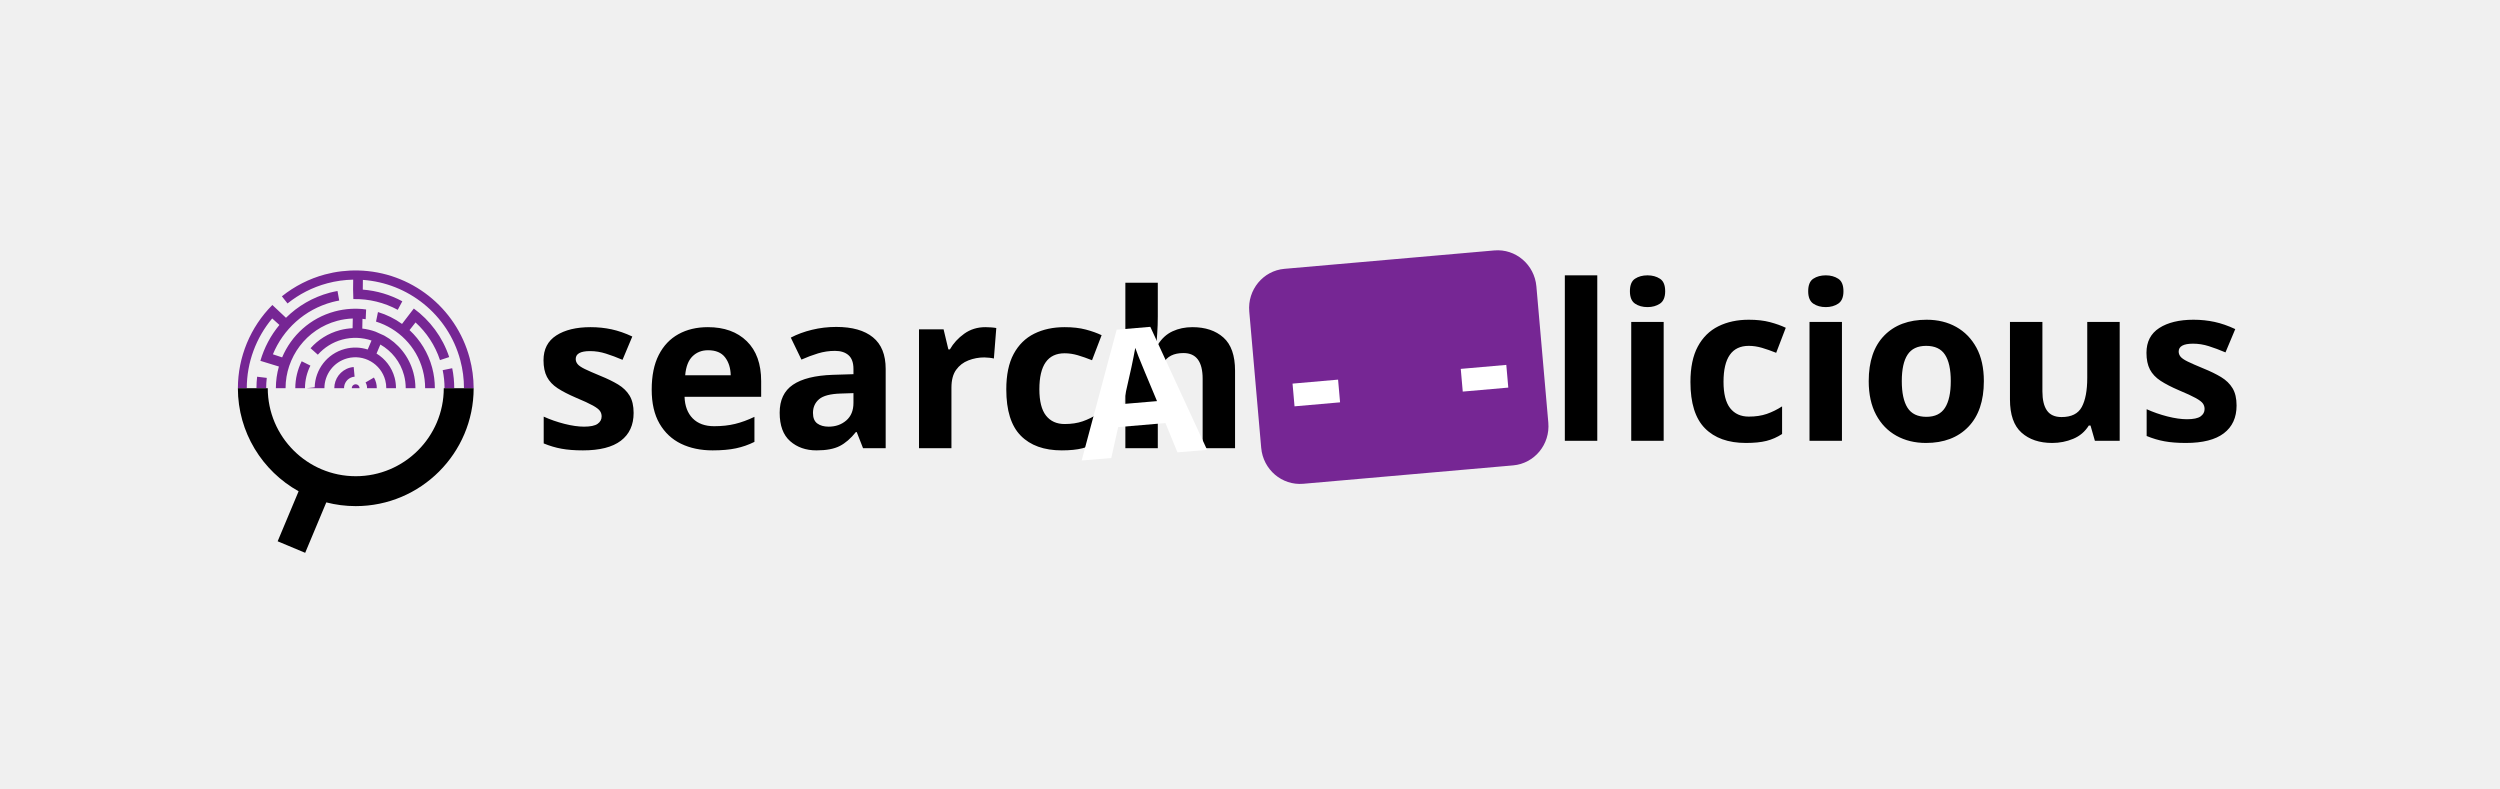
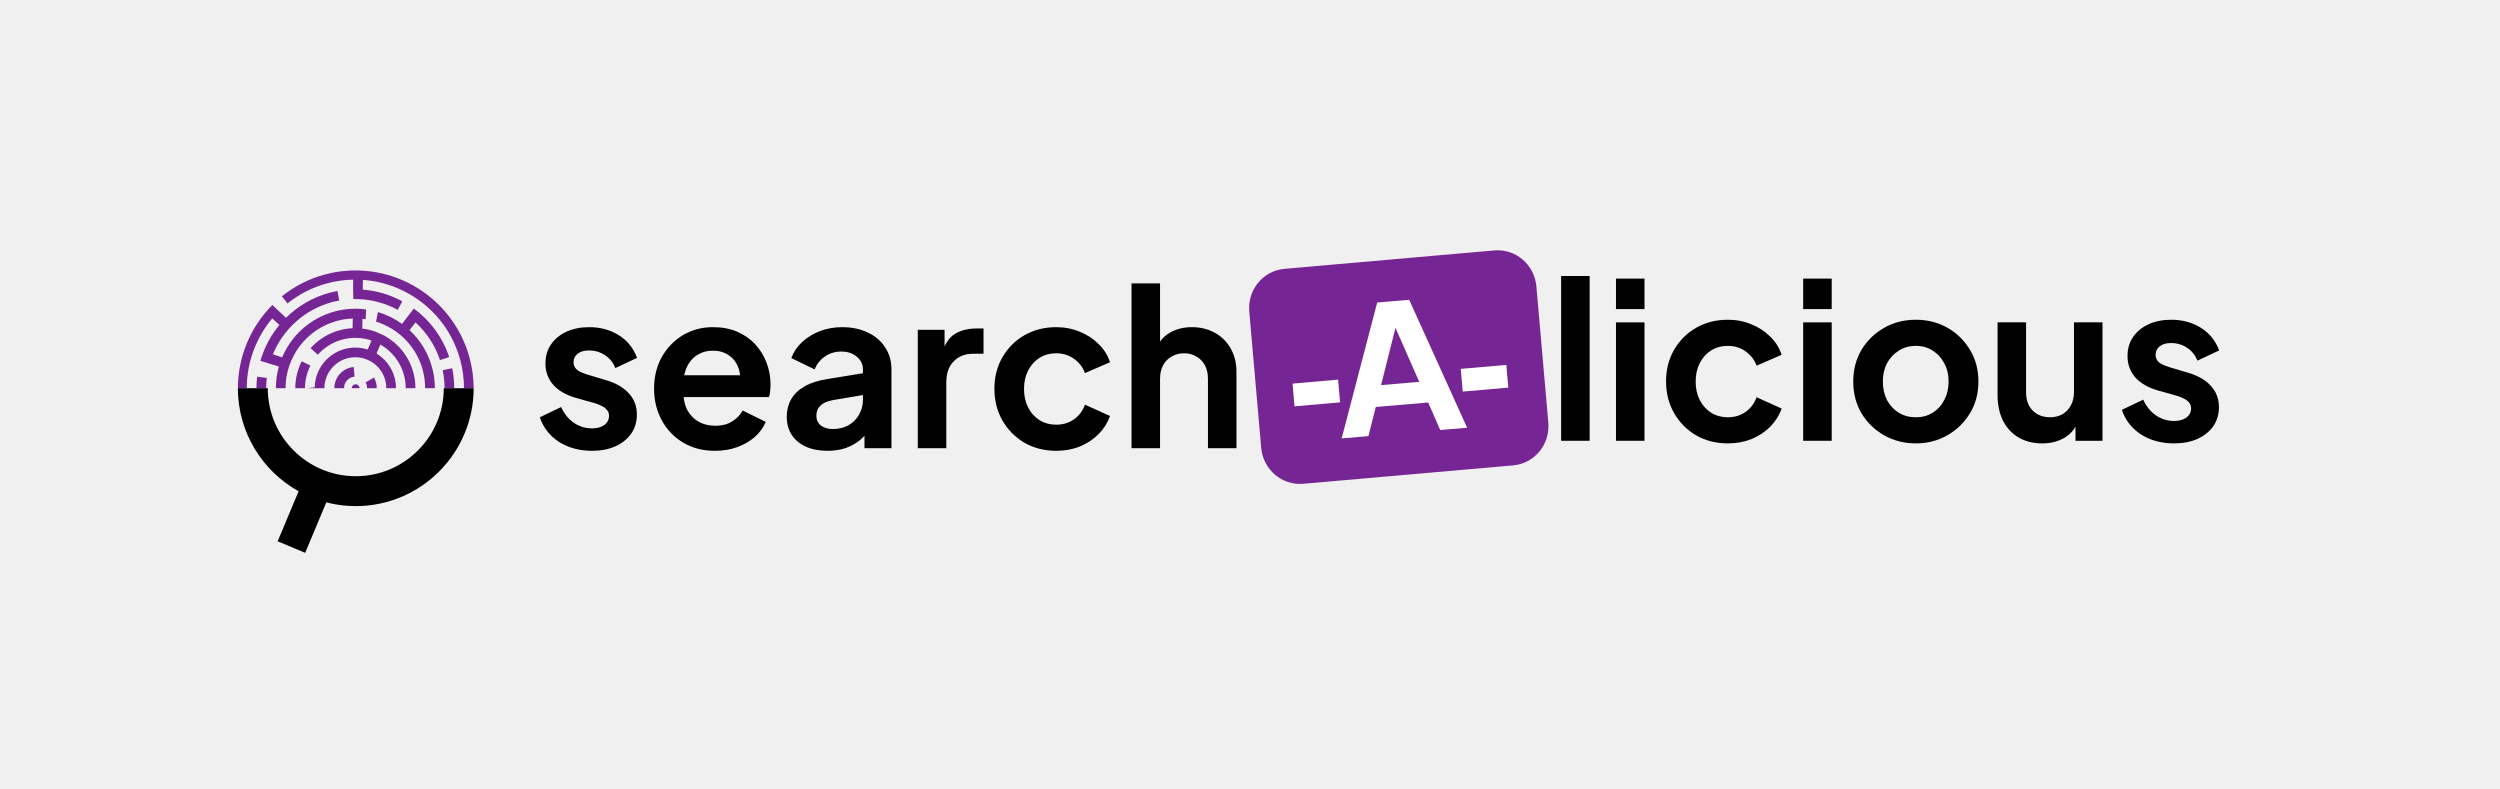
<svg xmlns="http://www.w3.org/2000/svg" id="a" viewBox="0 0 1039.14 327.76" version="1.1" width="1039.14" height="327.76">
  <defs id="defs20094">
    <style id="style20092">.b{fill:none;}.c{fill:#fff;}.d{fill:#ffe6dc;}.e{fill:#ff6e78;}.f{fill:#aaa;}</style>
  </defs>
  <rect class="b" y="0" width="1152.14" height="327.76" id="rect20096" x="0" />
  <g id="g26153">
    <g id="g12752" transform="translate(-148.6636,5.48)">
      <path id="path4485" style="fill:#762694;fill-opacity:1;stroke-width:0.382" d="m 297.587,106.947 a 49.126,49.126 0 0 0 -13.885,1.661 49.126,49.126 0 0 0 -17.872,9.077 l 2.345,2.97 c 4.726,-3.798 10.284,-6.707 16.508,-8.375 3.6,-0.965 7.215,-1.453 10.785,-1.524 l -0.047,3.965 0.117,4.113 c 6.534,-0.144 12.875,1.457 18.448,4.468 l 1.904,-3.546 c -5.031,-2.718 -10.619,-4.414 -16.436,-4.857 l 0.047,-4.039 c 18.687,1.316 35.368,14.26 40.482,33.344 1.045,3.899 1.534,7.817 1.534,11.675 H 345.54 a 49.126,49.126 0 0 0 -1.67,-12.535 49.126,49.126 0 0 0 -46.283,-36.398 z m -8.636,8.531 c -1.075,0.192 -2.152,0.413 -3.225,0.701 -7.118,1.907 -13.293,5.587 -18.194,10.432 l -5.661,-5.317 A 49.126,49.126 0 0 0 247.54,155.88 h 3.698 c 0.007,-10.727 3.855,-20.975 10.566,-28.994 l 2.999,2.699 c -3.629,4.365 -6.32,9.455 -7.909,14.92 l 7.696,2.363 c -0.829,2.899 -1.258,5.929 -1.261,9.013 h 4.027 c 0.008,-12.801 8.561,-24.543 21.501,-28.011 2.15,-0.576 4.309,-0.885 6.445,-0.964 l -0.086,4.039 c -1.763,0.082 -3.542,0.346 -5.315,0.821 -4.876,1.306 -9.024,3.981 -12.153,7.495 l 3.026,2.693 c 2.621,-2.946 6.085,-5.196 10.17,-6.291 4.151,-1.112 8.352,-0.889 12.143,0.402 l -1.586,3.729 c -2.985,-0.957 -6.267,-1.104 -9.513,-0.234 -7.414,1.987 -12.355,8.636 -12.523,15.948 l -3.341,0.373 h 7.38 c 0.008,-5.677 3.789,-10.886 9.528,-12.424 6.857,-1.837 13.931,2.247 15.768,9.105 0.297,1.109 0.425,2.222 0.425,3.319 h 4.031 c -4.5e-4,-1.442 -0.167,-2.905 -0.558,-4.363 -1.168,-4.358 -3.951,-7.862 -7.528,-10.045 l 1.594,-3.745 c 4.677,2.678 8.329,7.139 9.831,12.744 0.484,1.806 0.711,3.622 0.71,5.409 h 4.033 c 0.002,-2.131 -0.267,-4.297 -0.845,-6.453 -1.835,-6.849 -6.367,-12.266 -12.145,-15.429 l -3.682,-1.651 c -1.742,-0.617 -3.559,-1.04 -5.419,-1.259 l 0.084,-4.051 c 0.447,0.046 0.892,0.107 1.335,0.174 l 0.18,-4.059 c -4.235,-0.587 -8.652,-0.355 -13.035,0.82 -10.227,2.74 -18.042,10.021 -21.878,19.09 l -3.838,-1.278 c 4.259,-10.311 13.089,-18.604 24.672,-21.708 0.964,-0.258 1.93,-0.459 2.896,-0.634 z m 31.718,7.288 -4.902,6.394 c -3.023,-2.19 -6.406,-3.861 -9.996,-4.935 l -0.814,3.973 c 9.188,2.864 16.767,10.221 19.437,20.184 0.671,2.504 0.979,5.019 0.98,7.497 h 4.041 c -3.5e-4,-2.822 -0.36,-5.688 -1.124,-8.541 -1.665,-6.212 -5.009,-11.531 -9.407,-15.614 l 2.502,-3.177 c 4.55,4.148 8.113,9.466 10.166,15.651 l 3.826,-1.259 c -2.769,-8.354 -8.021,-15.281 -14.709,-20.174 z m -46.603,21.917 c -1.725,3.426 -2.657,7.253 -2.662,11.197 h 4.024 c 0.004,-3.31 0.812,-6.515 2.262,-9.39 z m 21.613,2.396 c -0.505,0.044 -1.014,0.118 -1.52,0.254 -3.947,1.058 -6.544,4.642 -6.541,8.547 h 4.045 c -0.003,-2.124 1.396,-4.075 3.542,-4.65 0.283,-0.076 0.565,-0.118 0.847,-0.14 z m 40.946,0.494 -3.957,0.81 c 0.521,2.509 0.767,5.018 0.767,7.497 h 4.035 c -0.001,-2.747 -0.269,-5.527 -0.845,-8.307 z m -81.086,3.534 c -0.187,1.574 -0.275,3.169 -0.277,4.773 h 4.039 c 0.003,-1.442 0.08,-2.876 0.248,-4.291 z m 48.556,0.334 -3.483,2.041 c 0.204,0.352 0.368,0.734 0.478,1.145 0.112,0.419 0.146,0.838 0.144,1.253 h 4.043 c 9.7e-4,-0.759 -0.085,-1.529 -0.291,-2.297 -0.206,-0.769 -0.509,-1.486 -0.892,-2.143 z m -7.384,2.825 c -0.211,-0.029 -0.431,-0.018 -0.65,0.041 -0.729,0.195 -1.181,0.853 -1.186,1.573 h 3.22 c -7.5e-4,-0.138 0.012,-0.275 -0.025,-0.414 -0.176,-0.657 -0.725,-1.112 -1.358,-1.2 z" />
      <path d="m 275.51,224.31 8.78,-20.97 c 3.91,1.01 8.01,1.55 12.24,1.55 27.02,0 49.01,-21.98 49.01,-49.01 h -12.42 c 0,20.17 -16.41,36.58 -36.58,36.58 -20.17,0 -36.58,-16.41 -36.58,-36.58 h -12.42 c 0,18.4 10.2,34.46 25.24,42.84 l -8.71,20.79 11.46,4.8 z" id="path66" />
    </g>
    <g id="g26136">
-       <text xml:space="preserve" style="font-style:normal;font-weight:normal;font-size:90.478px;line-height:1.25;font-family:sans-serif;letter-spacing:0px;word-spacing:0px;fill:#000000;fill-opacity:1;stroke:none;stroke-width:2.262" x="221.834" y="186.293" id="text2721">
-         <tspan id="tspan2719" x="221.834" y="186.293" style="font-style:normal;font-variant:normal;font-weight:bold;font-stretch:normal;font-family:'Plus Jakarta Sans';-inkscape-font-specification:'Plus Jakarta Sans Bold';stroke-width:2.262">search</tspan>
-       </text>
-       <text xml:space="preserve" style="font-style:normal;font-weight:normal;font-size:90.478px;line-height:1.25;font-family:sans-serif;letter-spacing:0px;word-spacing:0px;fill:#000000;fill-opacity:1;stroke:none;stroke-width:2.262" x="643.373" y="183.212" id="text903">
-         <tspan id="tspan901" x="643.373" y="183.212" style="font-style:normal;font-variant:normal;font-weight:bold;font-stretch:normal;font-family:'Plus Jakarta Sans';-inkscape-font-specification:'Plus Jakarta Sans Bold';stroke-width:2.262">licious</tspan>
-       </text>
+       <g aria-label="search" id="text2721" style="font-size:90.478px;line-height:1.25;letter-spacing:0px;word-spacing:0px;stroke-width:2.262">
+         <path d="m 246.082,187.379 q -7.872,0 -13.753,-3.71 -5.791,-3.8 -7.962,-10.224 l 8.867,-4.252 q 1.9,4.162 5.248,6.514 3.438,2.352 7.6,2.352 3.257,0 5.157,-1.448 1.9,-1.448 1.9,-3.8 0,-1.448 -0.814,-2.352 -0.724,-0.995 -2.081,-1.629 -1.267,-0.724 -2.805,-1.176 l -8.053,-2.262 q -6.243,-1.81 -9.5,-5.519 -3.167,-3.71 -3.167,-8.776 0,-4.524 2.262,-7.872 2.352,-3.438 6.424,-5.338 4.162,-1.9 9.5,-1.9 6.967,0 12.305,3.348 5.338,3.348 7.6,9.41 l -9.048,4.252 q -1.267,-3.348 -4.252,-5.338 -2.986,-1.991 -6.695,-1.991 -2.986,0 -4.705,1.357 -1.719,1.357 -1.719,3.529 0,1.357 0.724,2.352 0.724,0.995 1.991,1.629 1.357,0.633 3.076,1.176 l 7.872,2.352 q 6.062,1.81 9.319,5.429 3.348,3.619 3.348,8.867 0,4.433 -2.352,7.872 -2.352,3.348 -6.514,5.248 -4.162,1.9 -9.772,1.9 z" style="font-weight:bold;font-family:'Plus Jakarta Sans';-inkscape-font-specification:'Plus Jakarta Sans Bold'" id="path409" />
+         <path d="m 297.202,187.379 q -7.6,0 -13.3,-3.438 -5.7,-3.438 -8.867,-9.319 -3.167,-5.881 -3.167,-13.029 0,-7.419 3.167,-13.119 3.257,-5.791 8.776,-9.138 5.61,-3.348 12.486,-3.348 5.791,0 10.134,1.9 4.433,1.9 7.51,5.248 3.076,3.348 4.705,7.691 1.629,4.252 1.629,9.229 0,1.267 -0.181,2.624 -0.09,1.357 -0.452,2.352 h -38.001 v -9.048 h 31.305 l -5.61,4.252 q 0.814,-4.162 -0.452,-7.419 -1.176,-3.257 -3.981,-5.157 -2.714,-1.9 -6.605,-1.9 -3.71,0 -6.605,1.9 -2.895,1.81 -4.433,5.429 -1.448,3.529 -1.086,8.595 -0.362,4.524 1.176,8.053 1.629,3.438 4.705,5.338 3.167,1.9 7.238,1.9 4.071,0 6.876,-1.719 2.895,-1.719 4.524,-4.614 l 9.591,4.705 q -1.448,3.529 -4.524,6.243 -3.076,2.714 -7.329,4.252 -4.162,1.538 -9.229,1.538 z" style="font-weight:bold;font-family:'Plus Jakarta Sans';-inkscape-font-specification:'Plus Jakarta Sans Bold'" id="path411" />
+         <path d="m 343.934,187.379 q -5.157,0 -8.957,-1.719 -3.8,-1.719 -5.881,-4.886 -2.081,-3.257 -2.081,-7.51 0,-4.072 1.81,-7.238 1.81,-3.257 5.61,-5.429 3.8,-2.171 9.591,-3.076 l 16.105,-2.624 v 9.048 l -13.843,2.352 q -3.529,0.633 -5.248,2.262 -1.719,1.629 -1.719,4.252 0,2.533 1.9,4.072 1.991,1.448 4.886,1.448 3.71,0 6.514,-1.538 2.895,-1.629 4.433,-4.433 1.629,-2.805 1.629,-6.152 V 153.54 q 0,-3.167 -2.533,-5.248 -2.443,-2.171 -6.514,-2.171 -3.8,0 -6.786,2.081 -2.895,1.991 -4.252,5.338 l -9.681,-4.705 q 1.448,-3.891 4.524,-6.695 3.167,-2.895 7.419,-4.524 4.252,-1.629 9.229,-1.629 6.062,0 10.676,2.262 4.614,2.171 7.148,6.152 2.624,3.891 2.624,9.138 v 32.753 h -11.219 v -8.414 l 2.533,-0.181 q -1.9,3.167 -4.524,5.338 -2.624,2.081 -5.972,3.257 -3.348,1.086 -7.419,1.086 z" style="font-weight:bold;font-family:'Plus Jakarta Sans';-inkscape-font-specification:'Plus Jakarta Sans Bold'" id="path413" />
+         <path d="m 381.482,186.293 v -49.22 h 11.129 v 10.948 l -0.905,-1.629 q 1.719,-5.519 5.338,-7.691 3.71,-2.171 8.867,-2.171 h 2.895 v 10.495 h -4.252 q -5.067,0 -8.143,3.167 -3.076,3.076 -3.076,8.686 v 27.415 z" style="font-weight:bold;font-family:'Plus Jakarta Sans';-inkscape-font-specification:'Plus Jakarta Sans Bold'" id="path415" />
+         <path d="m 439.026,187.379 q -7.329,0 -13.21,-3.348 -5.791,-3.438 -9.138,-9.229 -3.348,-5.881 -3.348,-13.21 0,-7.329 3.348,-13.119 3.348,-5.791 9.138,-9.138 5.881,-3.348 13.21,-3.348 5.248,0 9.772,1.9 4.524,1.81 7.781,5.067 3.348,3.167 4.795,7.6 l -10.405,4.524 q -1.357,-3.71 -4.614,-5.972 -3.167,-2.262 -7.329,-2.262 -3.891,0 -6.967,1.9 -2.986,1.9 -4.705,5.248 -1.719,3.348 -1.719,7.691 0,4.343 1.719,7.691 1.719,3.348 4.705,5.248 3.076,1.9 6.967,1.9 4.252,0 7.419,-2.262 3.167,-2.262 4.524,-6.062 l 10.405,4.705 q -1.448,4.162 -4.705,7.51 -3.257,3.257 -7.781,5.157 -4.524,1.81 -9.862,1.81 z" style="font-weight:bold;font-family:'Plus Jakarta Sans';-inkscape-font-specification:'Plus Jakarta Sans Bold'" id="path417" />
+         <path d="m 470.331,186.293 v -68.492 h 11.853 v 28.953 l -1.629,-1.719 q 1.719,-4.433 5.61,-6.695 3.981,-2.352 9.229,-2.352 5.429,0 9.591,2.352 4.252,2.352 6.605,6.605 2.352,4.162 2.352,9.681 v 31.667 h -11.853 v -28.862 q 0,-3.257 -1.267,-5.61 -1.267,-2.352 -3.529,-3.619 -2.171,-1.357 -5.157,-1.357 -2.895,0 -5.157,1.357 -2.262,1.267 -3.529,3.619 -1.267,2.352 -1.267,5.61 v 28.862 z" style="font-weight:bold;font-family:'Plus Jakarta Sans';-inkscape-font-specification:'Plus Jakarta Sans Bold'" id="path419" />
+       </g>
+       <g aria-label="licious" id="text903" style="font-size:90.478px;line-height:1.25;letter-spacing:0px;word-spacing:0px;stroke-width:2.262">
+         <path d="m 648.892,183.212 v -68.492 h 11.853 v 68.492 z" style="font-weight:bold;font-family:'Plus Jakarta Sans';-inkscape-font-specification:'Plus Jakarta Sans Bold'" id="path394" />
+         <path d="m 671.692,183.212 v -49.22 h 11.853 v 49.22 z m 0,-54.739 v -12.667 h 11.853 v 12.667 z" style="font-weight:bold;font-family:'Plus Jakarta Sans';-inkscape-font-specification:'Plus Jakarta Sans Bold'" id="path396" />
+         <path d="m 718.198,184.297 q -7.329,0 -13.21,-3.348 -5.791,-3.438 -9.138,-9.229 -3.348,-5.881 -3.348,-13.21 0,-7.329 3.348,-13.119 3.348,-5.791 9.138,-9.138 5.881,-3.348 13.21,-3.348 5.248,0 9.772,1.9 4.524,1.81 7.781,5.067 3.348,3.167 4.795,7.6 l -10.405,4.524 q -1.357,-3.71 -4.614,-5.972 -3.167,-2.262 -7.329,-2.262 -3.891,0 -6.967,1.9 -2.986,1.9 -4.705,5.248 -1.719,3.348 -1.719,7.691 0,4.343 1.719,7.691 1.719,3.348 4.705,5.248 3.076,1.9 6.967,1.9 4.252,0 7.419,-2.262 3.167,-2.262 4.524,-6.062 l 10.405,4.705 q -1.448,4.162 -4.705,7.51 -3.257,3.257 -7.781,5.157 -4.524,1.81 -9.862,1.81 z" style="font-weight:bold;font-family:'Plus Jakarta Sans';-inkscape-font-specification:'Plus Jakarta Sans Bold'" id="path398" />
+         <path d="m 749.503,183.212 v -49.22 h 11.853 v 49.22 z m 0,-54.739 v -12.667 h 11.853 v 12.667 z" style="font-weight:bold;font-family:'Plus Jakarta Sans';-inkscape-font-specification:'Plus Jakarta Sans Bold'" id="path400" />
+         <path d="m 796.371,184.297 q -7.238,0 -13.21,-3.348 -5.881,-3.348 -9.41,-9.138 -3.438,-5.791 -3.438,-13.21 0,-7.419 3.438,-13.21 3.529,-5.791 9.41,-9.138 5.881,-3.348 13.21,-3.348 7.238,0 13.119,3.348 5.881,3.348 9.319,9.138 3.529,5.7 3.529,13.21 0,7.419 -3.529,13.21 -3.529,5.791 -9.41,9.138 -5.881,3.348 -13.029,3.348 z m 0,-10.857 q 3.981,0 6.967,-1.9 3.076,-1.9 4.795,-5.248 1.81,-3.438 1.81,-7.691 0,-4.343 -1.81,-7.6 -1.719,-3.348 -4.795,-5.248 -2.986,-1.991 -6.967,-1.991 -4.071,0 -7.148,1.991 -3.076,1.9 -4.886,5.248 -1.719,3.257 -1.719,7.6 0,4.252 1.719,7.691 1.81,3.348 4.886,5.248 3.076,1.9 7.148,1.9 z" style="font-weight:bold;font-family:'Plus Jakarta Sans';-inkscape-font-specification:'Plus Jakarta Sans Bold'" id="path402" />
+         <path d="m 848.848,184.297 q -5.7,0 -9.953,-2.533 -4.162,-2.533 -6.424,-7.057 -2.171,-4.524 -2.171,-10.586 v -30.129 h 11.853 v 29.134 q 0,3.076 1.176,5.429 1.267,2.262 3.529,3.619 2.352,1.267 5.248,1.267 2.895,0 5.157,-1.267 2.262,-1.357 3.529,-3.71 1.267,-2.352 1.267,-5.61 v -28.862 h 11.853 v 49.22 h -11.219 v -9.681 l 0.995,1.719 q -1.719,4.524 -5.7,6.786 -3.891,2.262 -9.138,2.262 z" style="font-weight:bold;font-family:'Plus Jakarta Sans';-inkscape-font-specification:'Plus Jakarta Sans Bold'" id="path404" />
+         <path d="m 903.677,184.297 q -7.872,0 -13.753,-3.71 -5.791,-3.8 -7.962,-10.224 l 8.867,-4.252 q 1.9,4.162 5.248,6.514 3.438,2.352 7.6,2.352 3.257,0 5.157,-1.448 1.9,-1.448 1.9,-3.8 0,-1.448 -0.814,-2.352 -0.724,-0.995 -2.081,-1.629 -1.267,-0.724 -2.805,-1.176 l -8.053,-2.262 q -6.243,-1.81 -9.5,-5.519 -3.167,-3.71 -3.167,-8.776 0,-4.524 2.262,-7.872 2.352,-3.438 6.424,-5.338 4.162,-1.9 9.5,-1.9 6.967,0 12.305,3.348 5.338,3.348 7.6,9.41 l -9.048,4.252 q -1.267,-3.348 -4.252,-5.338 -2.986,-1.991 -6.695,-1.991 -2.986,0 -4.705,1.357 -1.719,1.357 -1.719,3.529 0,1.357 0.724,2.352 0.724,0.995 1.991,1.629 1.357,0.633 3.076,1.176 l 7.872,2.352 q 6.062,1.81 9.319,5.429 3.348,3.619 3.348,8.867 0,4.433 -2.352,7.872 -2.352,3.348 -6.514,5.248 -4.162,1.9 -9.772,1.9 z" style="font-weight:bold;font-family:'Plus Jakarta Sans';-inkscape-font-specification:'Plus Jakarta Sans Bold'" id="path406" />
+       </g>
      <g id="g26064" transform="rotate(-5,-385.2686,230.8471)">
        <rect style="fill:#762694;fill-opacity:1;stroke-width:2.324;paint-order:stroke markers fill;stop-color:#000000" id="rect25479" width="119.8" height="89.688" x="524.638" y="192.404" rx="16.115" ry="16.404" transform="matrix(1,-1.8514998e-4,8.8106419e-5,1,0,0)" />
        <g id="g26056" transform="translate(-0.9998909,-0.7297528)">
-           <text xml:space="preserve" style="font-style:normal;font-weight:normal;font-size:74.848px;line-height:1.25;font-family:sans-serif;text-align:center;letter-spacing:0px;word-spacing:0px;text-anchor:middle;fill:#ffffff;fill-opacity:1;stroke:none;stroke-width:1.871" x="578.396" y="267.505" id="text25483" transform="matrix(1.01343,0.00246037,-0.00252691,0.9867418,0,0)">
-             <tspan id="tspan25481" x="578.396" y="267.505" style="font-style:normal;font-variant:normal;font-weight:bold;font-stretch:normal;font-family:'Plus Jakarta Sans';-inkscape-font-specification:'Plus Jakarta Sans Bold';text-align:center;text-anchor:middle;fill:#ffffff;fill-opacity:1;stroke-width:1.871">A</tspan>
-           </text>
+           <g aria-label="A" transform="matrix(1.01343,0.00246037,-0.00252691,0.9867418,0,0)" id="text25483" style="font-size:74.848px;line-height:1.25;text-align:center;letter-spacing:0px;word-spacing:0px;text-anchor:middle;fill:#ffffff;stroke-width:1.871">
+             <path d="m 552.574,267.505 19.236,-55.762 h 13.173 l 19.236,55.762 H 593.141 l -3.967,-11.976 h -21.556 l -4.042,11.976 z m 17.964,-20.958 h 15.718 l -9.281,-27.769 h 2.844 z" style="font-weight:bold;font-family:'Plus Jakarta Sans';-inkscape-font-specification:'Plus Jakarta Sans Bold'" id="path422" />
+           </g>
          <rect style="fill:#ffffff;fill-opacity:1;stroke-width:1.624;paint-order:stroke markers fill;stop-color:#000000" id="rect25485" width="19" height="9.475" x="540.933" y="240.927" rx="0" ry="0" transform="rotate(-0.00731793)" />
          <rect style="fill:#ffffff;fill-opacity:1;stroke-width:1.624;paint-order:stroke markers fill;stop-color:#000000" id="rect25487" width="19" height="9.475" x="611.122" y="240.927" rx="0" ry="0" transform="rotate(-0.00731793)" />
        </g>
      </g>
    </g>
  </g>
</svg>
